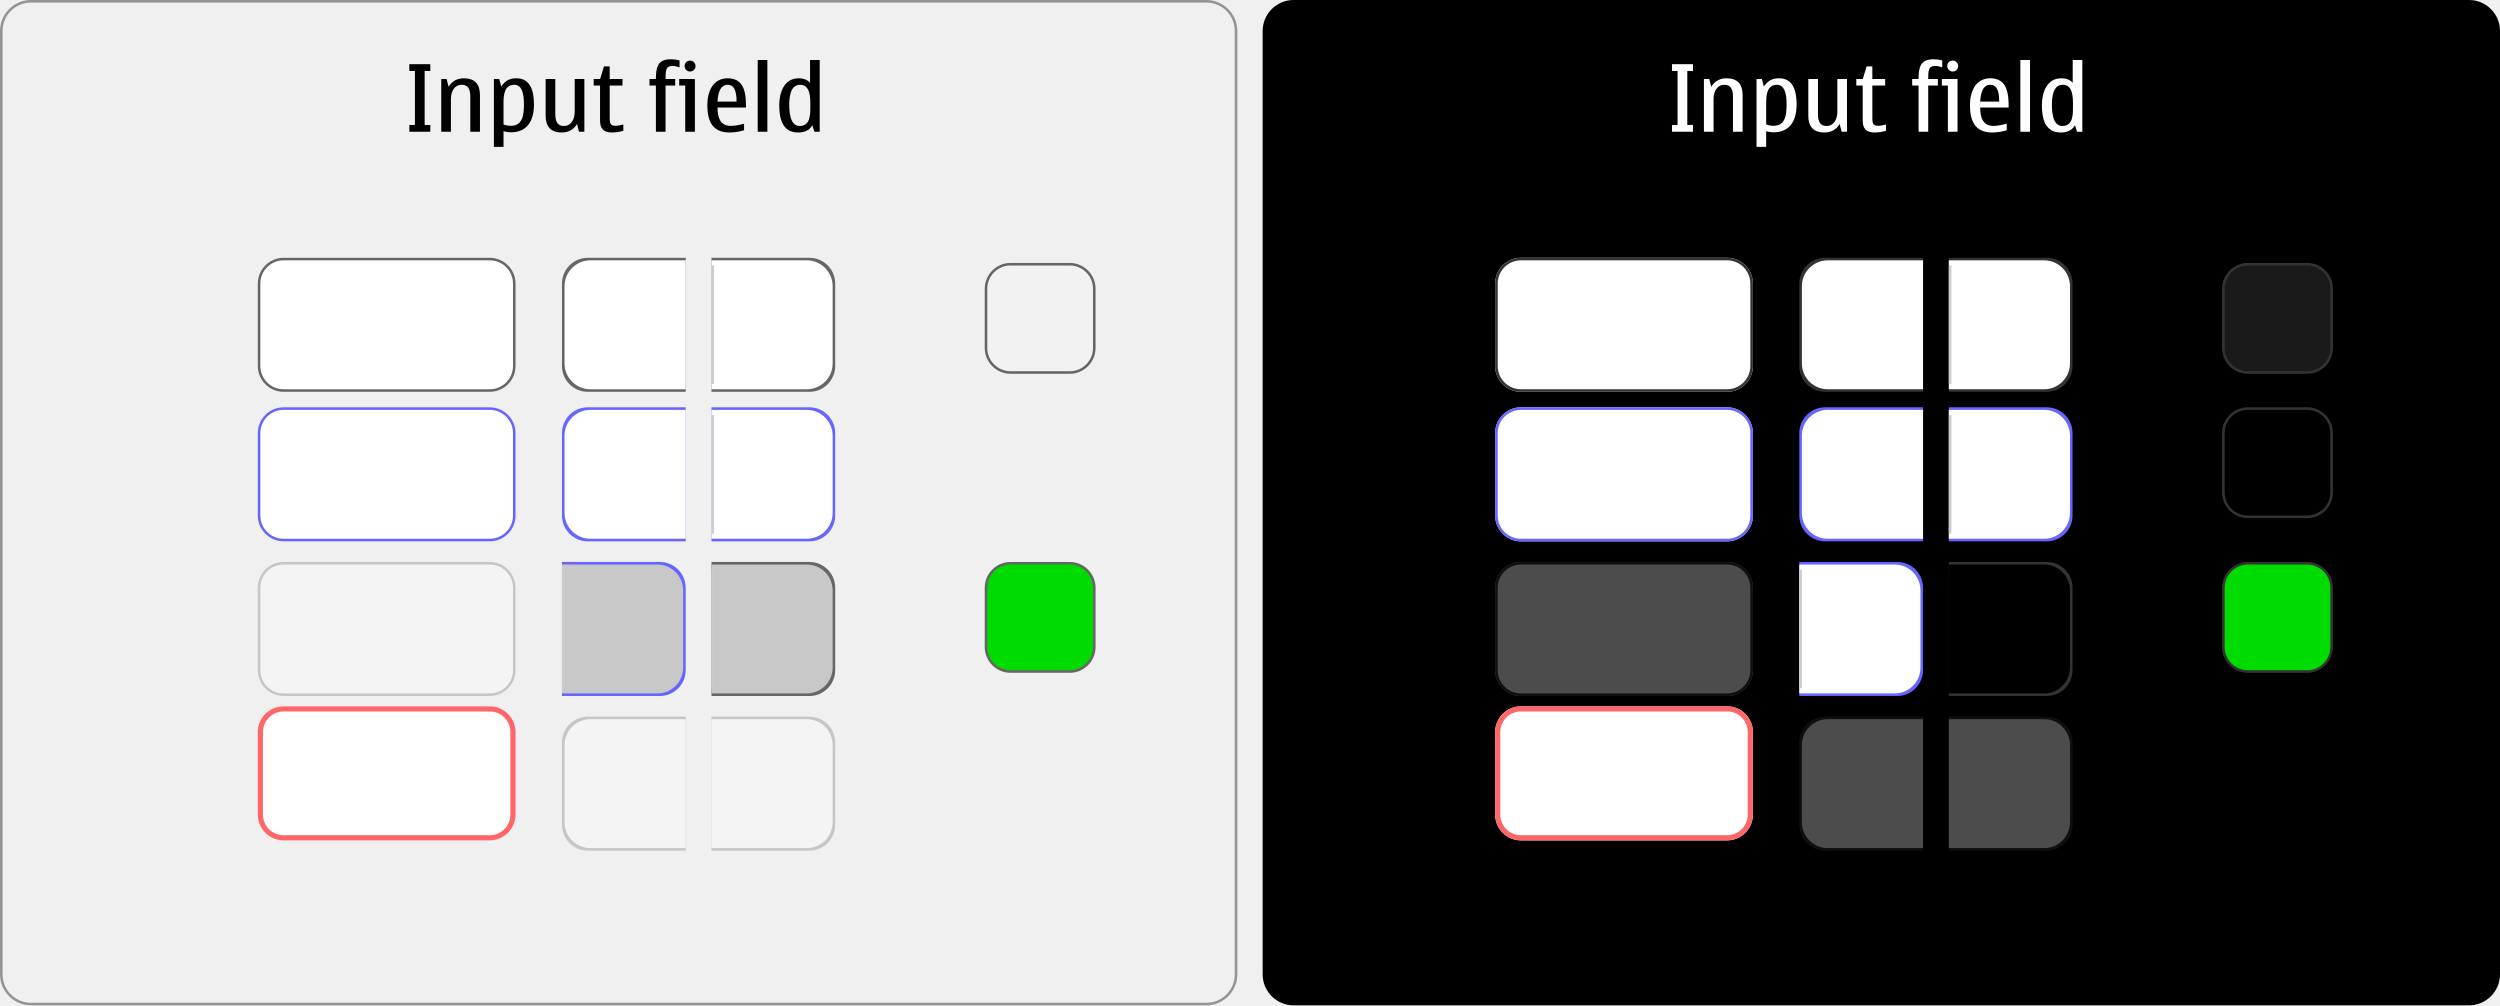
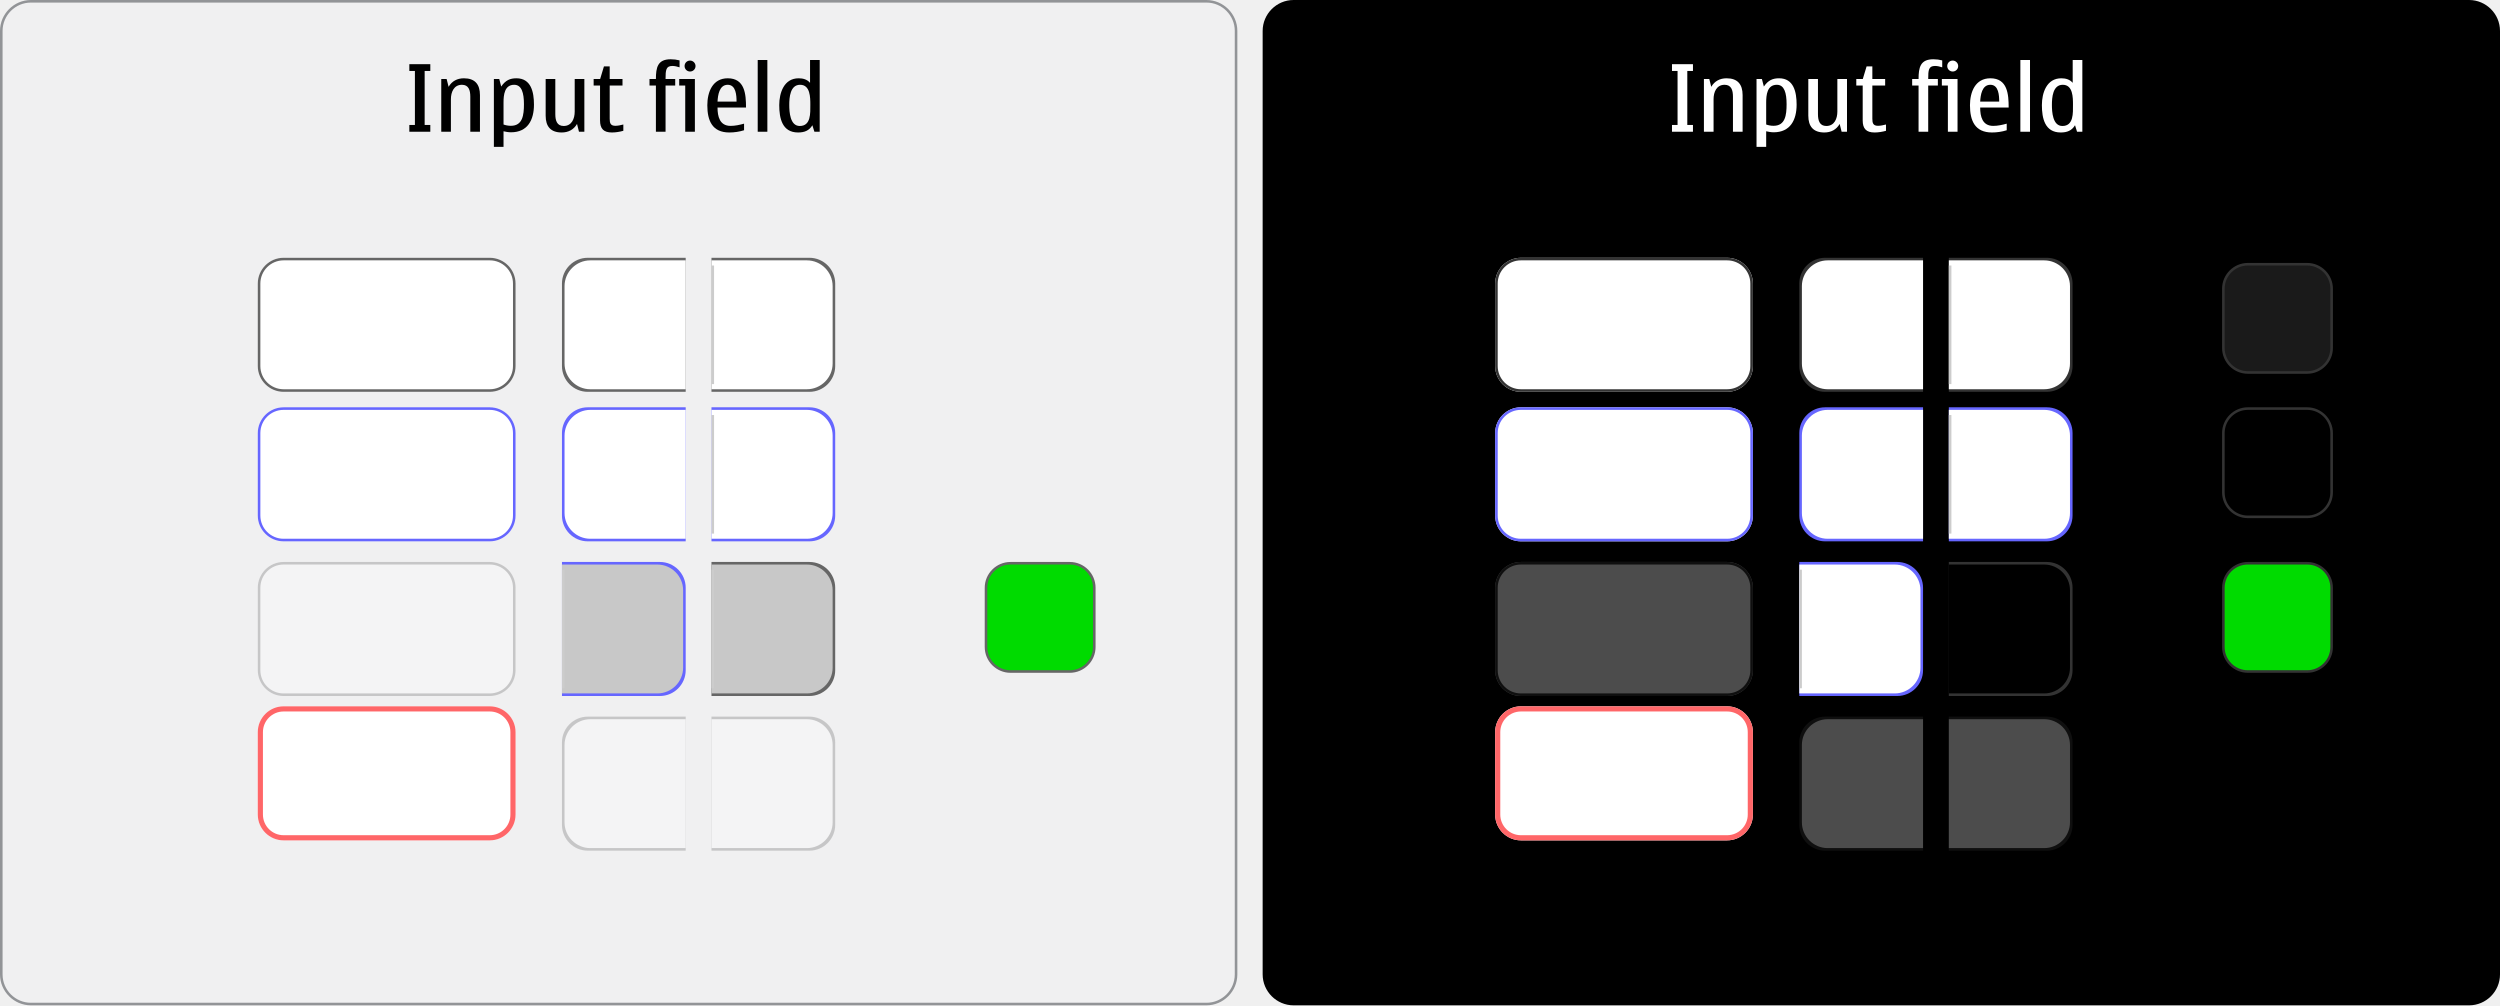
<svg xmlns="http://www.w3.org/2000/svg" version="1.1" id="meegotouch-textedit-layer" x="0px" y="0px" width="969.816px" height="390px" viewBox="0 0 969.816 390" style="enable-background:new 0 0 969.816 390;" xml:space="preserve">
  <g id="meegotouch-textedit">
    <g id="_x23_Inputfieldthemehelper">
      <g>
        <path d="M957.816,0c6.6,0,12,5.4,12,12v366c0,6.6-5.4,12-12,12h-456c-6.6,0-12-5.4-12-12V12c0-6.6,5.4-12,12-12H957.816z" />
      </g>
      <g>
        <path style="fill:#F0F0F1;" d="M12,389.5c-6.341,0-11.5-5.159-11.5-11.5V12C0.5,5.659,5.659,0.5,12,0.5h456     c6.341,0,11.5,5.159,11.5,11.5v366c0,6.341-5.159,11.5-11.5,11.5H12z" />
        <path style="fill:#929497;" d="M468,1c6.065,0,11,4.935,11,11v366c0,6.065-4.935,11-11,11H12c-6.065,0-11-4.935-11-11V12     C1,5.935,5.935,1,12,1H468 M468,0H12C5.4,0,0,5.4,0,12v366c0,6.6,5.4,12,12,12h456c6.6,0,12-5.4,12-12V12C480,5.4,474.6,0,468,0     L468,0z" />
      </g>
      <g>
        <path style="fill:#FFFFFF;" d="M656.744,51.104h-8.135v-2.627h2.16V27.527h-2.16v-2.628h8.135v2.628h-2.195v20.949h2.195V51.104z     " />
        <path style="fill:#FFFFFF;" d="M663.836,33.682c1.297-2.23,3.385-3.311,5.939-3.311c4.285,0,6.229,2.34,6.229,6.515v14.218     h-3.744V37.498c0-2.52-0.648-4.607-3.24-4.607c-3.166,0-4.283,2.879-4.283,5.579v12.634h-3.742V30.658h2.086L663.836,33.682z" />
        <path style="fill:#FFFFFF;" d="M684.248,33.574c1.691-2.484,3.492-3.203,5.902-3.203c5.688,0,6.805,5.326,6.805,10.223     c0,5.902-2.412,10.727-8.928,10.727c-0.936,0-2.16-0.217-2.879-0.396v6.047h-3.744V30.658h2.088L684.248,33.574z M685.148,48.297     c0.756,0.287,1.799,0.504,2.844,0.504c4.57,0,5.074-4.141,5.074-8.387c0-4.32-0.863-7.523-3.779-7.523     c-3.779,0-4.139,3.959-4.139,6.875V48.297z" />
        <path style="fill:#FFFFFF;" d="M713.658,48.08c-1.295,2.232-3.383,3.312-5.938,3.312c-4.285,0-6.229-2.34-6.229-6.516V30.658     h3.744v13.606c0,2.521,0.648,4.607,3.24,4.607c3.166,0,4.283-2.88,4.283-5.579V30.658h3.742v20.445h-2.088L713.658,48.08z" />
        <path style="fill:#FFFFFF;" d="M731.623,50.744c-1.441,0.396-2.953,0.648-4.428,0.648c-3.24,0-4.607-1.477-4.607-4.68V33.178     h-2.484v-2.52h2.52l1.477-4.895h2.232v4.895h4.967v2.52h-4.967v12.887c0,1.656,0.287,2.736,2.195,2.736     c1.043,0,2.088-0.252,3.096-0.504V50.744z" />
        <path style="fill:#FFFFFF;" d="M753.438,26.123c-0.898-0.288-1.836-0.54-2.771-0.54c-2.52,0-2.664,1.584-2.664,5.075h3.744v2.52     h-3.744v17.926h-3.742V33.178h-2.484v-2.52h2.484c0-4.499,0.684-7.666,5.723-7.666c1.188,0,2.34,0.144,3.455,0.432V26.123z" />
        <path style="fill:#FFFFFF;" d="M759.379,51.104h-3.744V33.178h-2.34v-2.52h6.084V51.104z M757.508,27.743     c-1.189,0-2.125-0.937-2.125-2.124s0.936-2.123,2.125-2.123c1.15,0,2.123,0.971,2.123,2.123     C759.631,26.807,758.695,27.743,757.508,27.743z" />
        <path style="fill:#FFFFFF;" d="M778.457,50.527c-1.836,0.576-3.779,0.865-5.723,0.865c-6.623,0-8.531-4.607-8.531-10.547     c0-5.111,2.016-10.475,7.918-10.475c6.66,0,7.092,6.191,7.092,11.338h-11.051c0,3.455,0.828,7.127,5.076,7.127     c1.764,0,3.527-0.396,5.219-0.863V50.527z M775.541,39.405c0-2.304-0.18-6.515-3.42-6.515c-3.311,0-3.814,4.067-3.959,6.515     H775.541z" />
        <path style="fill:#FFFFFF;" d="M787.494,51.104h-3.742V23.279h3.742V51.104z" />
        <path style="fill:#FFFFFF;" d="M804.953,48.584c-1.26,2.124-3.131,2.809-5.543,2.809c-6.191,0-7.307-5.544-7.307-10.619     c0-4.752,1.836-10.402,7.523-10.402c1.691,0,3.311,0.432,4.426,1.764v-8.855h3.744v27.824h-2.051L804.953,48.584z      M800.201,32.891c-3.887,0-4.211,4.932-4.211,7.811c0,2.699,0.289,8.171,4.068,8.171c4.391,0,4.104-5.039,4.104-8.206     C804.162,37.822,804.162,32.891,800.201,32.891z" />
      </g>
      <g>
        <path d="M166.929,51.104h-8.135v-2.627h2.16V27.527h-2.16v-2.628h8.135v2.628h-2.196v20.949h2.196V51.104z" />
        <path d="M174.021,33.682c1.296-2.23,3.384-3.311,5.939-3.311c4.284,0,6.227,2.34,6.227,6.515v14.218h-3.743V37.498     c0-2.52-0.648-4.607-3.24-4.607c-3.167,0-4.284,2.879-4.284,5.579v12.634h-3.743V30.658h2.087L174.021,33.682z" />
        <path d="M194.432,33.574c1.692-2.484,3.492-3.203,5.903-3.203c5.688,0,6.803,5.326,6.803,10.223     c0,5.902-2.412,10.727-8.927,10.727c-0.936,0-2.16-0.217-2.88-0.396v6.047h-3.743V30.658h2.087L194.432,33.574z M195.332,48.297     c0.756,0.287,1.8,0.504,2.844,0.504c4.571,0,5.076-4.141,5.076-8.387c0-4.32-0.864-7.523-3.78-7.523     c-3.779,0-4.14,3.959-4.14,6.875V48.297z" />
        <path d="M223.843,48.08c-1.296,2.232-3.383,3.312-5.939,3.312c-4.284,0-6.228-2.34-6.228-6.516V30.658h3.744v13.606     c0,2.521,0.648,4.607,3.24,4.607c3.167,0,4.283-2.88,4.283-5.579V30.658h3.744v20.445h-2.088L223.843,48.08z" />
        <path d="M241.807,50.744c-1.44,0.396-2.952,0.648-4.427,0.648c-3.24,0-4.607-1.477-4.607-4.68V33.178h-2.484v-2.52h2.52     l1.476-4.895h2.232v4.895h4.967v2.52h-4.967v12.887c0,1.656,0.288,2.736,2.195,2.736c1.044,0,2.088-0.252,3.096-0.504V50.744z" />
        <path d="M263.623,26.123c-0.9-0.288-1.836-0.54-2.772-0.54c-2.52,0-2.664,1.584-2.664,5.075h3.744v2.52h-3.744v17.926h-3.744     V33.178h-2.483v-2.52h2.483c0-4.499,0.684-7.666,5.724-7.666c1.188,0,2.339,0.144,3.456,0.432V26.123z" />
        <path d="M269.563,51.104h-3.744V33.178h-2.339v-2.52h6.083V51.104z M267.691,27.743c-1.188,0-2.124-0.937-2.124-2.124     s0.936-2.123,2.124-2.123c1.152,0,2.124,0.971,2.124,2.123C269.815,26.807,268.879,27.743,267.691,27.743z" />
        <path d="M288.642,50.527c-1.836,0.576-3.779,0.865-5.723,0.865c-6.624,0-8.531-4.607-8.531-10.547     c0-5.111,2.016-10.475,7.919-10.475c6.659,0,7.091,6.191,7.091,11.338h-11.051c0,3.455,0.828,7.127,5.076,7.127     c1.764,0,3.527-0.396,5.219-0.863V50.527z M285.726,39.405c0-2.304-0.18-6.515-3.42-6.515c-3.312,0-3.815,4.067-3.959,6.515     H285.726z" />
        <path d="M297.679,51.104h-3.743V23.279h3.743V51.104z" />
        <path d="M315.138,48.584c-1.26,2.124-3.132,2.809-5.543,2.809c-6.191,0-7.307-5.544-7.307-10.619     c0-4.752,1.836-10.402,7.523-10.402c1.691,0,3.312,0.432,4.427,1.764v-8.855h3.744v27.824h-2.052L315.138,48.584z      M310.386,32.891c-3.888,0-4.211,4.932-4.211,7.811c0,2.699,0.288,8.171,4.067,8.171c4.392,0,4.104-5.039,4.104-8.206     C314.346,37.822,314.346,32.891,310.386,32.891z" />
      </g>
    </g>
    <g id="meegotouch-textedit-button-inverted-background-selected">
      <g>
        <path style="fill:#00DB00;" d="M872,260.5c-5.238,0-9.5-4.262-9.5-9.5v-23c0-5.238,4.262-9.5,9.5-9.5h23     c5.238,0,9.5,4.262,9.5,9.5v23c0,5.238-4.262,9.5-9.5,9.5H872z" />
        <g>
          <path style="fill:#333333;" d="M895,219c4.963,0,9,4.037,9,9v23c0,4.963-4.037,9-9,9h-23c-4.963,0-9-4.037-9-9v-23      c0-4.963,4.037-9,9-9H895 M895,218h-23c-5.5,0-10,4.5-10,10v23c0,5.5,4.5,10,10,10h23c5.5,0,10-4.5,10-10v-23      C905,222.5,900.5,218,895,218L895,218z" />
        </g>
      </g>
    </g>
    <g id="meegotouch-textedit-button-inverted-background-pressed">
      <g>
        <path d="M872,200.5c-5.238,0-9.5-4.262-9.5-9.5v-23c0-5.238,4.262-9.5,9.5-9.5h23c5.238,0,9.5,4.262,9.5,9.5v23     c0,5.238-4.262,9.5-9.5,9.5H872z" />
        <g>
          <path style="fill:#333333;" d="M895,159c4.963,0,9,4.038,9,9v23c0,4.962-4.037,9-9,9h-23c-4.963,0-9-4.038-9-9v-23      c0-4.962,4.037-9,9-9H895 M895,158h-23c-5.5,0-10,4.5-10,10v23c0,5.5,4.5,10,10,10h23c5.5,0,10-4.5,10-10v-23      C905,162.5,900.5,158,895,158L895,158z" />
        </g>
      </g>
    </g>
    <g id="meegotouch-textedit-button-inverted-background">
      <g>
        <path style="fill:#1A1A1A;" d="M872,144.5c-5.238,0-9.5-4.262-9.5-9.5v-23c0-5.238,4.262-9.5,9.5-9.5h23     c5.238,0,9.5,4.262,9.5,9.5v23c0,5.238-4.262,9.5-9.5,9.5H872z" />
        <g>
          <path style="fill:#333333;" d="M895,103c4.963,0,9,4.038,9,9v23c0,4.962-4.037,9-9,9h-23c-4.963,0-9-4.038-9-9v-23      c0-4.962,4.037-9,9-9H895 M895,102h-23c-5.5,0-10,4.5-10,10v23c0,5.5,4.5,10,10,10h23c5.5,0,10-4.5,10-10v-23      C905,106.5,900.5,102,895,102L895,102z" />
        </g>
      </g>
    </g>
    <g id="meegotouch-textedit-button-inverted-background-disabled-horizontal-right" style="opacity:0.3;">
      <path style="fill:#333333;" d="M756,278h38c5.5,0,10,4.5,10,10v32c0,5.5-4.5,10-10,10h-38V278z" />
      <path style="fill:#FFFFFF;" d="M793,279c5.5,0,10,4.5,10,10v30c0,5.5-4.5,10-10,10h-37v-50H793z" />
    </g>
    <g id="meegotouch-textedit-inverted-background-disabled-selected-horizontal-left" style="opacity:0.3;">
      <path style="fill:#333333;" d="M746,330h-38c-5.5,0-10-4.5-10-10v-32c0-5.5,4.5-10,10-10h38V330z" />
      <path style="fill:#FFFFFF;" d="M709,329c-5.5,0-10-4.5-10-10v-30c0-5.5,4.5-10,10-10h37v50H709z" />
    </g>
    <g id="meegotouch-textedit-button-inverted-background-pressed-horizontal-right">
      <path style="fill:#333333;" d="M756,218h38c5.5,0,10,4.5,10,10v32c0,5.5-4.5,10-10,10h-38V218z" />
      <path d="M793,219c5.5,0,10,4.5,10,10v30c0,5.5-4.5,10-10,10h-37v-50H793z" />
      <rect x="756.002" y="221" width="1" height="46" />
    </g>
    <g id="meegotouch-textedit-button-inverted-background-selected-pressed-horizontal-right">
      <path style="fill:#6666FF;" d="M698,218h38c5.5,0,10,4.5,10,10v32c0,5.5-4.5,10-10,10h-38V218z" />
      <path style="fill:#FFFFFF;" d="M735,219c5.5,0,10,4.5,10,10v30c0,5.5-4.5,10-10,10h-37v-50H735z" />
      <rect x="698.002" y="221" style="fill:#CCCCCC;" width="1" height="46" />
    </g>
    <g id="meegotouch-textedit-button-inverted-background-selected-horizontal-right">
      <path style="fill:#6666FF;" d="M756,158h38c5.5,0,10,4.5,10,10v32c0,5.5-4.5,10-10,10h-38V158z" />
      <path style="fill:#FFFFFF;" d="M793,159c5.5,0,10,4.5,10,10v30c0,5.5-4.5,10-10,10h-37v-50H793z" />
      <rect x="756.002" y="161" style="fill:#CCCCCC;" width="1" height="46" />
    </g>
    <g id="meegotouch-textedit-inverted-background-selected-horizontal-left">
      <path style="fill:#6666FF;" d="M746,210h-38c-5.5,0-10-4.5-10-10v-32c0-5.5,4.5-10,10-10h38V210z" />
      <path style="fill:#FFFFFF;" d="M709,209c-5.5,0-10-4.5-10-10v-30c0-5.5,4.5-10,10-10h37v50H709z" />
    </g>
    <g id="meegotouch-textedit-button-inverted-background-horizontal-right">
      <path style="fill:#333333;" d="M756,100h38c5.5,0,10,4.5,10,10v32c0,5.5-4.5,10-10,10h-38V100z" />
      <path style="fill:#FFFFFF;" d="M793,101c5.5,0,10,4.5,10,10v30c0,5.5-4.5,10-10,10h-37v-50H793z" />
      <rect x="756.002" y="103" style="fill:#CCCCCC;" width="1" height="46" />
    </g>
    <g id="meegotouch-textedit-inverted-background-horizontal-left">
      <path style="fill:#333333;" d="M746,152h-38c-5.5,0-10-4.5-10-10v-32c0-5.5,4.5-10,10-10h38V152z" />
      <path style="fill:#FFFFFF;" d="M709,151c-5.5,0-10-4.5-10-10v-30c0-5.5,4.5-10,10-10h37v50H709z" />
    </g>
    <g id="meegotouch-textedit-inverted-background-error">
      <g>
        <path style="fill:#FFFFFF;" d="M680,316c0,5.5-4.5,10-10,10h-80c-5.5,0-10-4.5-10-10v-32c0-5.5,4.5-10,10-10h80     c5.5,0,10,4.5,10,10V316z" />
        <g>
          <path style="fill:#FF6668;" d="M670,276c4.411,0,8,3.589,8,8v32c0,4.411-3.589,8-8,8h-80c-4.411,0-8-3.589-8-8v-32      c0-4.411,3.589-8,8-8H670 M670,274h-80c-5.5,0-10,4.5-10,10v32c0,5.5,4.5,10,10,10h80c5.5,0,10-4.5,10-10v-32      C680,278.5,675.5,274,670,274L670,274z" />
        </g>
      </g>
    </g>
    <g id="meegotouch-textedit-inverted-background-disabled" style="opacity:0.3;">
      <g>
        <path style="fill:#FFFFFF;" d="M680,260c0,5.5-4.5,10-10,10h-80c-5.5,0-10-4.5-10-10v-32c0-5.5,4.5-10,10-10h80     c5.5,0,10,4.5,10,10V260z" />
        <g>
          <path style="fill:#333333;" d="M670,219c4.963,0,9,4.037,9,9v32c0,4.963-4.037,9-9,9h-80c-4.963,0-9-4.037-9-9v-32      c0-4.963,4.037-9,9-9H670 M670,218h-80c-5.5,0-10,4.5-10,10v32c0,5.5,4.5,10,10,10h80c5.5,0,10-4.5,10-10v-32      C680,222.5,675.5,218,670,218L670,218z" />
        </g>
      </g>
    </g>
    <g id="meegotouch-textedit-inverted-background-selected">
      <g>
        <path style="fill:#FFFFFF;" d="M680,200c0,5.5-4.5,10-10,10h-80c-5.5,0-10-4.5-10-10v-32c0-5.5,4.5-10,10-10h80     c5.5,0,10,4.5,10,10V200z" />
        <path style="fill:#6666FF;" d="M670,159c4.963,0,9,4.038,9,9v32c0,4.963-4.037,9-9,9h-80c-4.963,0-9-4.037-9-9v-32     c0-4.962,4.037-9,9-9H670 M670,158h-80c-5.5,0-10,4.5-10,10v32c0,5.5,4.5,10,10,10h80c5.5,0,10-4.5,10-10v-32     C680,162.5,675.5,158,670,158L670,158z" />
      </g>
    </g>
    <g id="meegotouch-textedit-inverted-background">
      <g>
        <path style="fill:#FFFFFF;" d="M680,142c0,5.5-4.5,10-10,10h-80c-5.5,0-10-4.5-10-10v-32c0-5.5,4.5-10,10-10h80     c5.5,0,10,4.5,10,10V142z" />
        <path style="fill:#333333;" d="M670,101c4.963,0,9,4.038,9,9v32c0,4.962-4.037,9-9,9h-80c-4.963,0-9-4.038-9-9v-32     c0-4.962,4.037-9,9-9H670 M670,100h-80c-5.5,0-10,4.5-10,10v32c0,5.5,4.5,10,10,10h80c5.5,0,10-4.5,10-10v-32     C680,104.5,675.5,100,670,100L670,100z" />
      </g>
    </g>
    <g id="meegotouch-textedit-button-background-selected">
      <g>
        <path style="fill:#00DB00;" d="M392,260.5c-5.238,0-9.5-4.262-9.5-9.5v-23c0-5.238,4.262-9.5,9.5-9.5h23     c5.238,0,9.5,4.262,9.5,9.5v23c0,5.238-4.262,9.5-9.5,9.5H392z" />
        <path style="fill:#666666;" d="M415,219c4.962,0,9,4.037,9,9v23c0,4.963-4.038,9-9,9h-23c-4.962,0-9-4.037-9-9v-23     c0-4.963,4.038-9,9-9H415 M415,218h-23c-5.5,0-10,4.5-10,10v23c0,5.5,4.5,10,10,10h23c5.5,0,10-4.5,10-10v-23     C425,222.5,420.5,218,415,218L415,218z" />
      </g>
    </g>
-     <g id="meegotouch-textedit-button-background">
-       <g>
-         <path style="fill:#F2F2F2;" d="M392,144.5c-5.238,0-9.5-4.262-9.5-9.5v-23c0-5.238,4.262-9.5,9.5-9.5h23     c5.238,0,9.5,4.262,9.5,9.5v23c0,5.238-4.262,9.5-9.5,9.5H392z" />
-         <path style="fill:#666666;" d="M415,103c4.962,0,9,4.038,9,9v23c0,4.962-4.038,9-9,9h-23c-4.962,0-9-4.038-9-9v-23     c0-4.962,4.038-9,9-9H415 M415,102h-23c-5.5,0-10,4.5-10,10v23c0,5.5,4.5,10,10,10h23c5.5,0,10-4.5,10-10v-23     C425,106.5,420.5,102,415,102L415,102z" />
-       </g>
-     </g>
    <g id="meegotouch-textedit-button-background-disabled-horizontal-right" style="opacity:0.3;">
      <path style="fill:#666666;" d="M276,278h38c5.5,0,10,4.5,10,10v32c0,5.5-4.5,10-10,10h-38V278z" />
      <path style="fill:#FFFFFF;" d="M313,279c5.5,0,10,4.5,10,10v30c0,5.5-4.5,10-10,10h-37v-50H313z" />
    </g>
    <g id="meegotouch-textedit-background-disabled-selected-horizontal-left" style="opacity:0.3;">
      <path style="fill:#666666;" d="M266,330h-38c-5.5,0-10-4.5-10-10v-32c0-5.5,4.5-10,10-10h38V330z" />
      <path style="fill:#FFFFFF;" d="M229,329c-5.5,0-10-4.5-10-10v-30c0-5.5,4.5-10,10-10h37v50H229z" />
    </g>
    <g id="meegotouch-textedit-button-background-pressed-horizontal-right">
      <path style="fill:#666666;" d="M276,218h38c5.5,0,10,4.5,10,10v32c0,5.5-4.5,10-10,10h-38V218z" />
      <path style="fill:#C8C8C8;" d="M313,219c5.5,0,10,4.5,10,10v30c0,5.5-4.5,10-10,10h-37v-50H313z" />
      <rect x="276.001" y="221" style="fill:#CCCCCC;" width="1" height="46" />
    </g>
    <g id="meegotouch-textedit-button-background-selected-pressed-horizontal-right">
      <g>
        <path style="fill:#6666FF;" d="M218,218h38c5.5,0,10,4.5,10,10v32c0,5.5-4.5,10-10,10h-38V218z" />
      </g>
      <path style="fill:#C8C8C8;" d="M255,219c5.5,0,10,4.5,10,10v30c0,5.5-4.5,10-10,10h-37v-50H255z" />
      <rect x="218.001" y="221" style="fill:#CCCCCC;" width="1" height="46" />
    </g>
    <g id="meegotouch-textedit-button-background-selected-horizontal-right">
      <g>
        <path style="fill:#6666FF;" d="M276,158h38c5.5,0,10,4.5,10,10v32c0,5.5-4.5,10-10,10h-38V158z" />
      </g>
      <path style="fill:#FFFFFF;" d="M313,159c5.5,0,10,4.5,10,10v30c0,5.5-4.5,10-10,10h-37v-50H313z" />
      <rect x="276.001" y="161" style="fill:#CCCCCC;" width="1" height="46" />
    </g>
    <g id="meegotouch-textedit-background-selected-horizontal-left">
      <g>
        <path style="fill:#6666FF;" d="M266,210h-38c-5.5,0-10-4.5-10-10v-32c0-5.5,4.5-10,10-10h38V210z" />
      </g>
      <path style="fill:#FFFFFF;" d="M229,209c-5.5,0-10-4.5-10-10v-30c0-5.5,4.5-10,10-10h37v50H229z" />
    </g>
    <g id="meegotouch-textedit-button-background-horizontal-right">
      <path style="fill:#666666;" d="M276,100h38c5.5,0,10,4.5,10,10v32c0,5.5-4.5,10-10,10h-38V100z" />
      <path style="fill:#FFFFFF;" d="M313,101c5.5,0,10,4.5,10,10v30c0,5.5-4.5,10-10,10h-37v-50H313z" />
      <rect x="276.001" y="103" style="fill:#CCCCCC;" width="1" height="46" />
    </g>
    <g id="meegotouch-textedit-background-horizontal-left">
      <path style="fill:#666666;" d="M266,152h-38c-5.5,0-10-4.5-10-10v-32c0-5.5,4.5-10,10-10h38V152z" />
      <path style="fill:#FFFFFF;" d="M229,151c-5.5,0-10-4.5-10-10v-30c0-5.5,4.5-10,10-10h37v50H229z" />
    </g>
    <g id="meegotouch-textedit-background-error">
      <g>
        <path style="fill:#FFFFFF;" d="M200,316c0,5.5-4.5,10-10,10h-80c-5.5,0-10-4.5-10-10v-32c0-5.5,4.5-10,10-10h80     c5.5,0,10,4.5,10,10V316z" />
        <g>
          <path style="fill:#FF6668;" d="M190,276c4.411,0,8,3.589,8,8v32c0,4.411-3.589,8-8,8h-80c-4.411,0-8-3.589-8-8v-32      c0-4.411,3.589-8,8-8H190 M190,274h-80c-5.5,0-10,4.5-10,10v32c0,5.5,4.5,10,10,10h80c5.5,0,10-4.5,10-10v-32      C200,278.5,195.5,274,190,274L190,274z" />
        </g>
      </g>
    </g>
    <g id="meegotouch-textedit-background-disabled" style="opacity:0.3;">
      <g>
        <path style="fill:#FFFFFF;" d="M200,260c0,5.5-4.5,10-10,10h-80c-5.5,0-10-4.5-10-10v-32c0-5.5,4.5-10,10-10h80     c5.5,0,10,4.5,10,10V260z" />
        <g>
          <path style="fill:#666666;" d="M190,219c4.962,0,9,4.037,9,9v32c0,4.963-4.038,9-9,9h-80c-4.962,0-9-4.037-9-9v-32      c0-4.963,4.038-9,9-9H190 M190,218h-80c-5.5,0-10,4.5-10,10v32c0,5.5,4.5,10,10,10h80c5.5,0,10-4.5,10-10v-32      C200,222.5,195.5,218,190,218L190,218z" />
        </g>
      </g>
    </g>
    <g id="meegotouch-textedit-background-selected">
      <g>
        <path style="fill:#FFFFFF;" d="M200,200c0,5.5-4.5,10-10,10h-80c-5.5,0-10-4.5-10-10v-32c0-5.5,4.5-10,10-10h80     c5.5,0,10,4.5,10,10V200z" />
        <path style="fill:#6666FF;" d="M190,159c4.962,0,9,4.038,9,9v32c0,4.963-4.038,9-9,9h-80c-4.962,0-9-4.037-9-9v-32     c0-4.962,4.038-9,9-9H190 M190,158h-80c-5.5,0-10,4.5-10,10v32c0,5.5,4.5,10,10,10h80c5.5,0,10-4.5,10-10v-32     C200,162.5,195.5,158,190,158L190,158z" />
      </g>
    </g>
    <g id="meegotouch-textedit-background">
      <g>
        <path style="fill:#FFFFFF;" d="M200,142c0,5.5-4.5,10-10,10h-80c-5.5,0-10-4.5-10-10v-32c0-5.5,4.5-10,10-10h80     c5.5,0,10,4.5,10,10V142z" />
        <path style="fill:#666666;" d="M190,101c4.962,0,9,4.038,9,9v32c0,4.962-4.038,9-9,9h-80c-4.962,0-9-4.038-9-9v-32     c0-4.962,4.038-9,9-9H190 M190,100h-80c-5.5,0-10,4.5-10,10v32c0,5.5,4.5,10,10,10h80c5.5,0,10-4.5,10-10v-32     C200,104.5,195.5,100,190,100L190,100z" />
      </g>
    </g>
  </g>
</svg>
